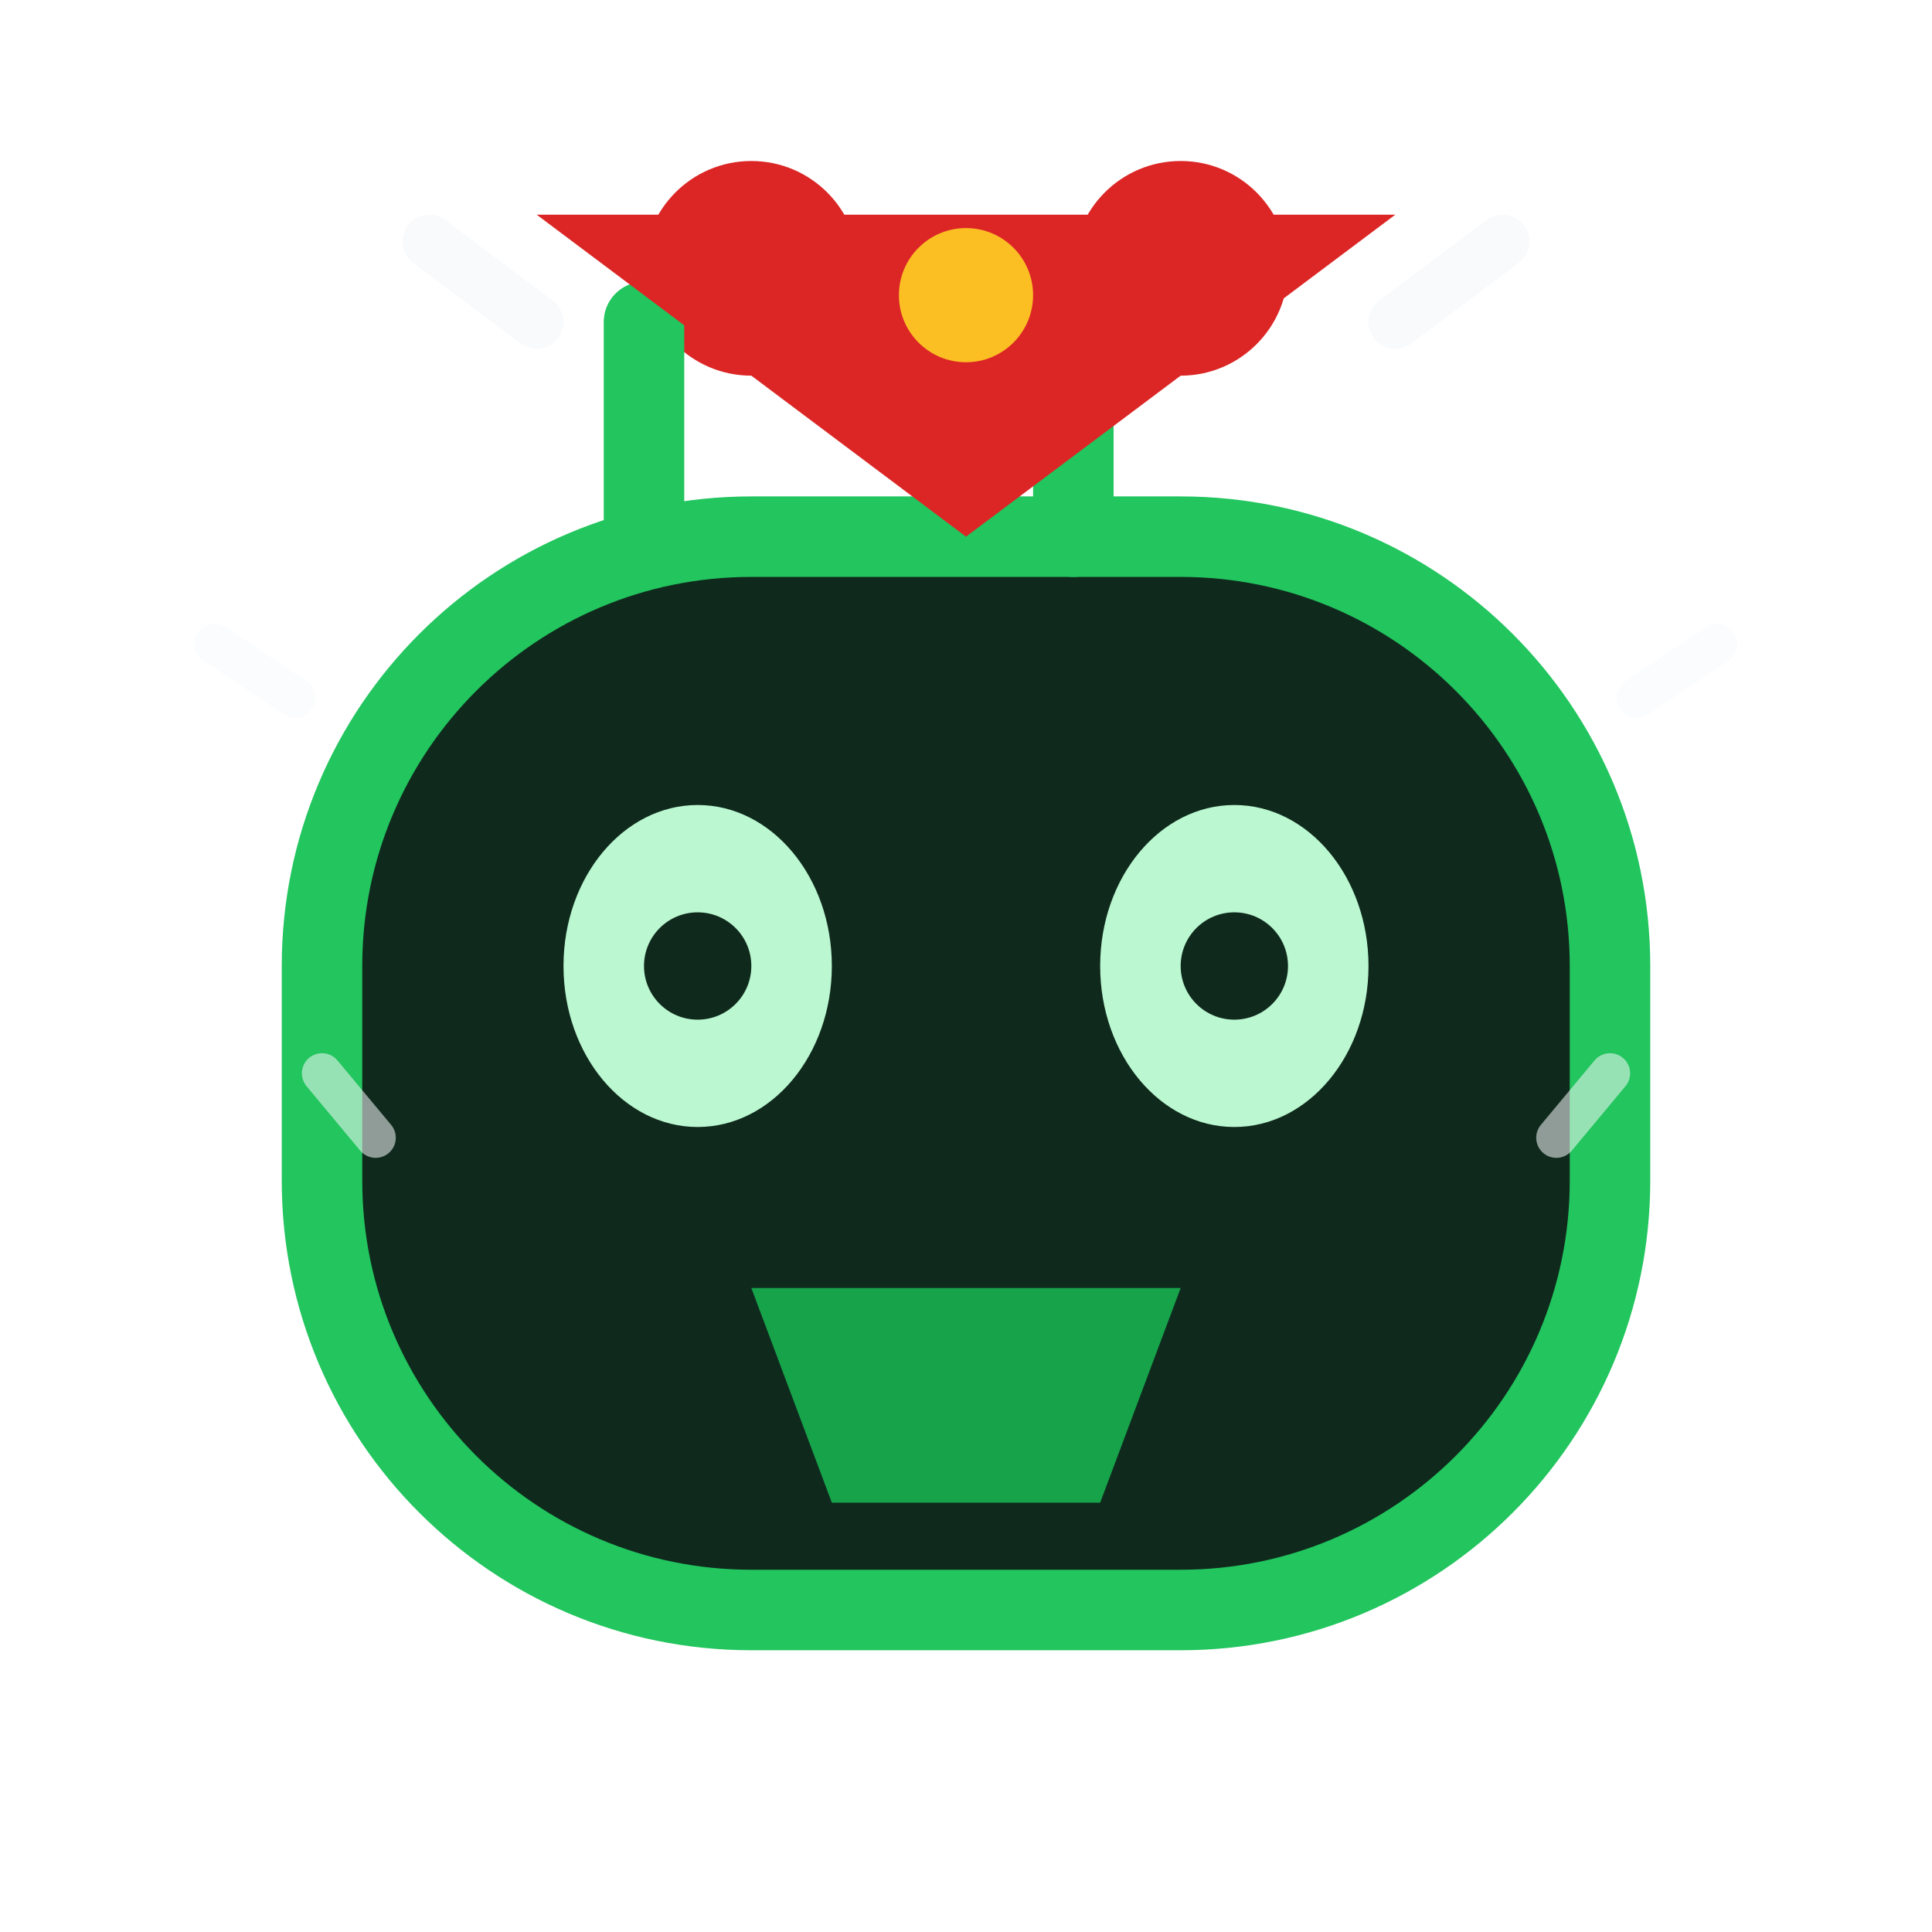
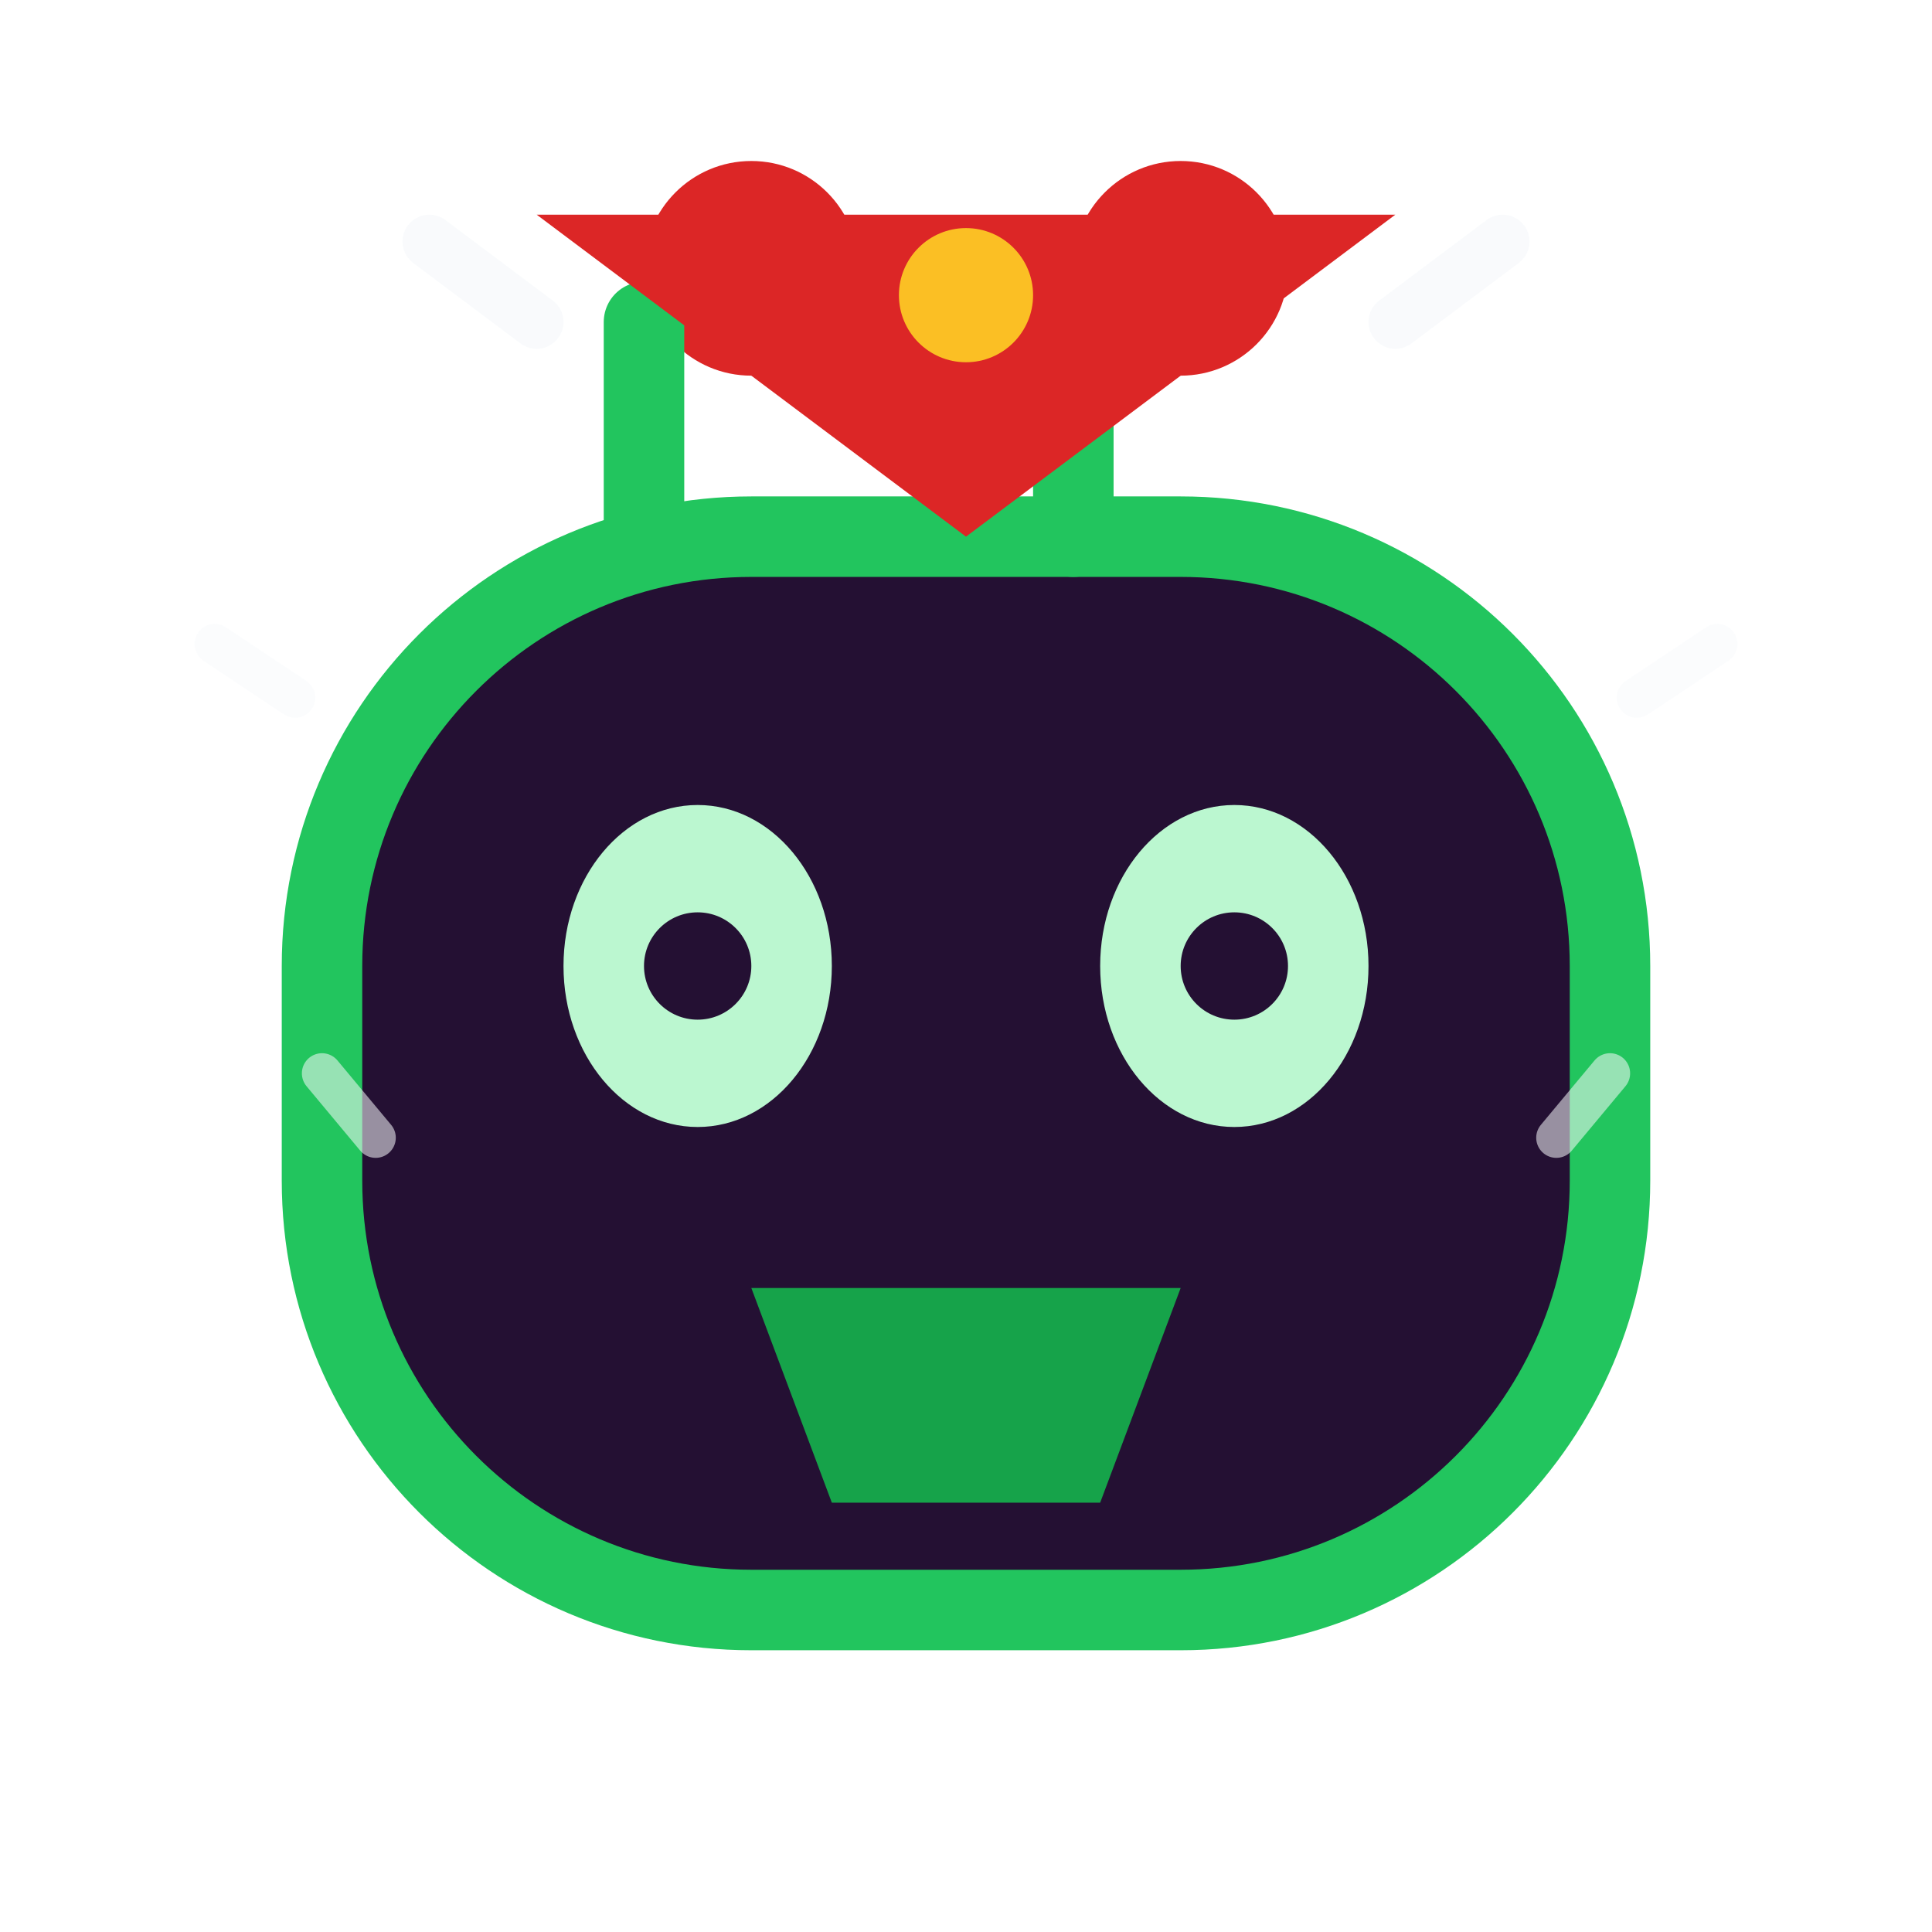
<svg xmlns="http://www.w3.org/2000/svg" viewBox="0 0 36 36" fill="none" aria-hidden="true">
-   <rect x="6" y="10" width="24" height="20" rx="8" fill="#0F2A1D" stroke="#22C55E" stroke-width="1.5" />
+   <rect x="6" y="10" width="24" height="20" rx="8" fill="#241033" stroke="#22C55E" stroke-width="1.5" />
  <circle cx="14" cy="5" r="2" fill="#DC2626" />
  <circle cx="22" cy="5" r="2" fill="#DC2626" />
  <path d="M12 10V6M20 10V6" stroke="#22C55E" stroke-width="1.5" stroke-linecap="round" />
  <path d="M10 4h16l-8 6-8-6z" fill="#DC2626" />
  <circle cx="18" cy="5.5" r="1.25" fill="#FBBF24" />
  <path d="M8 4.5l2 1.5M28 4.5l-2 1.5" stroke="#F8FAFC" stroke-width="1" stroke-linecap="round" opacity="0.9" />
  <ellipse cx="13" cy="18" rx="2.5" ry="3" fill="#BBF7D0" />
  <ellipse cx="23" cy="18" rx="2.5" ry="3" fill="#BBF7D0" />
-   <circle cx="13" cy="18" r="1" fill="#0F2A1D" />
-   <circle cx="23" cy="18" r="1" fill="#0F2A1D" />
+   <circle cx="13" cy="18" r="1" fill="#241033" />
+   <circle cx="23" cy="18" r="1" fill="#241033" />
  <path d="M14 24h8l-1.5 4h-5L14 24z" fill="#16A34A" />
  <path d="M4 12l1.5 1M32 12l-1.5 1M6 20l1 1.2M30 20l-1 1.2" stroke="#F8FAFC" stroke-width="0.75" stroke-linecap="round" opacity="0.55" />
</svg>
